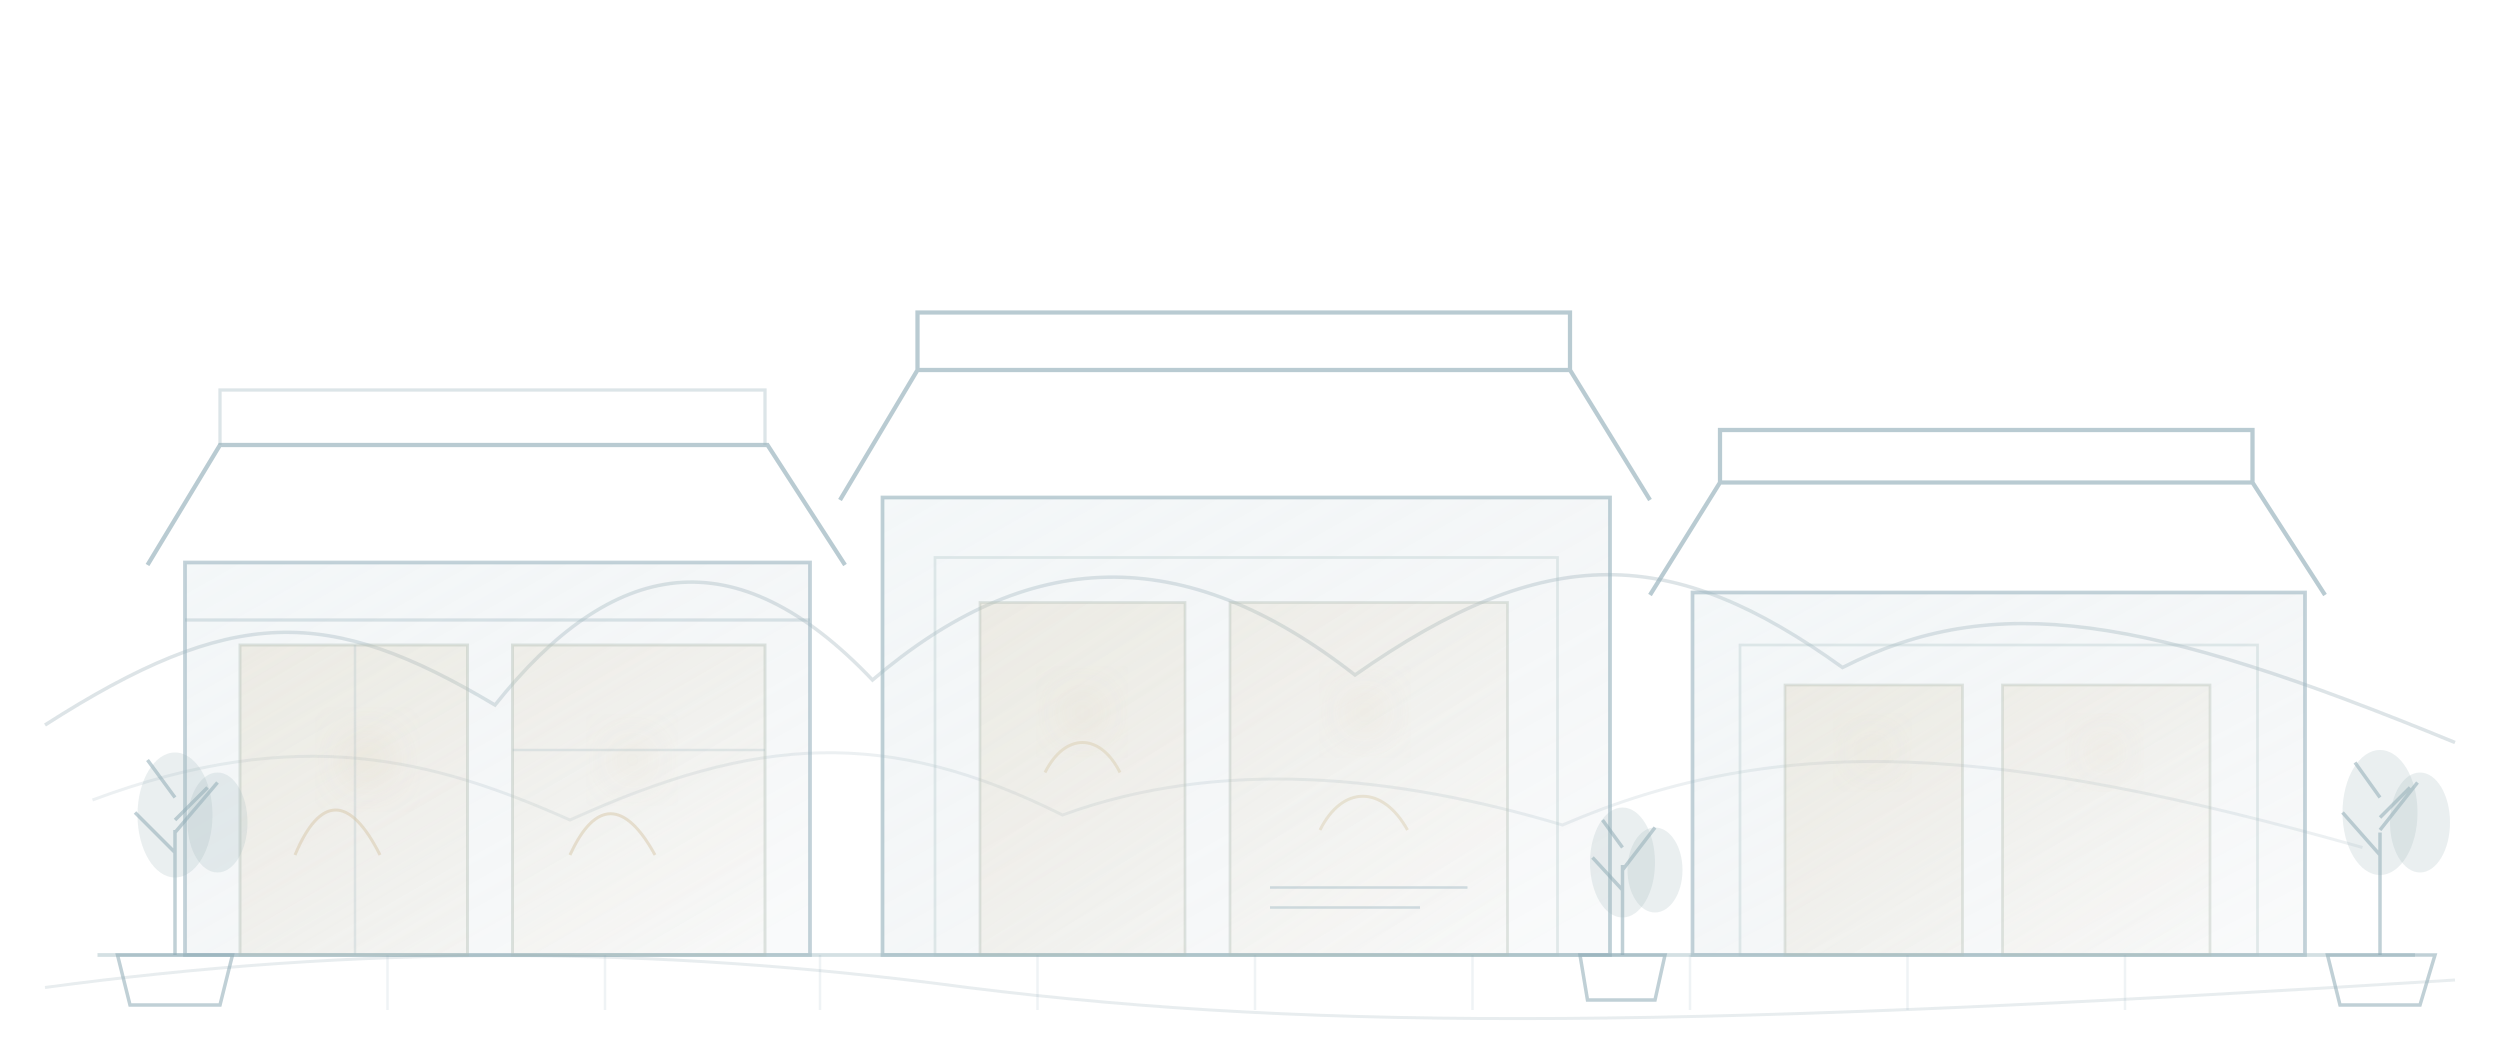
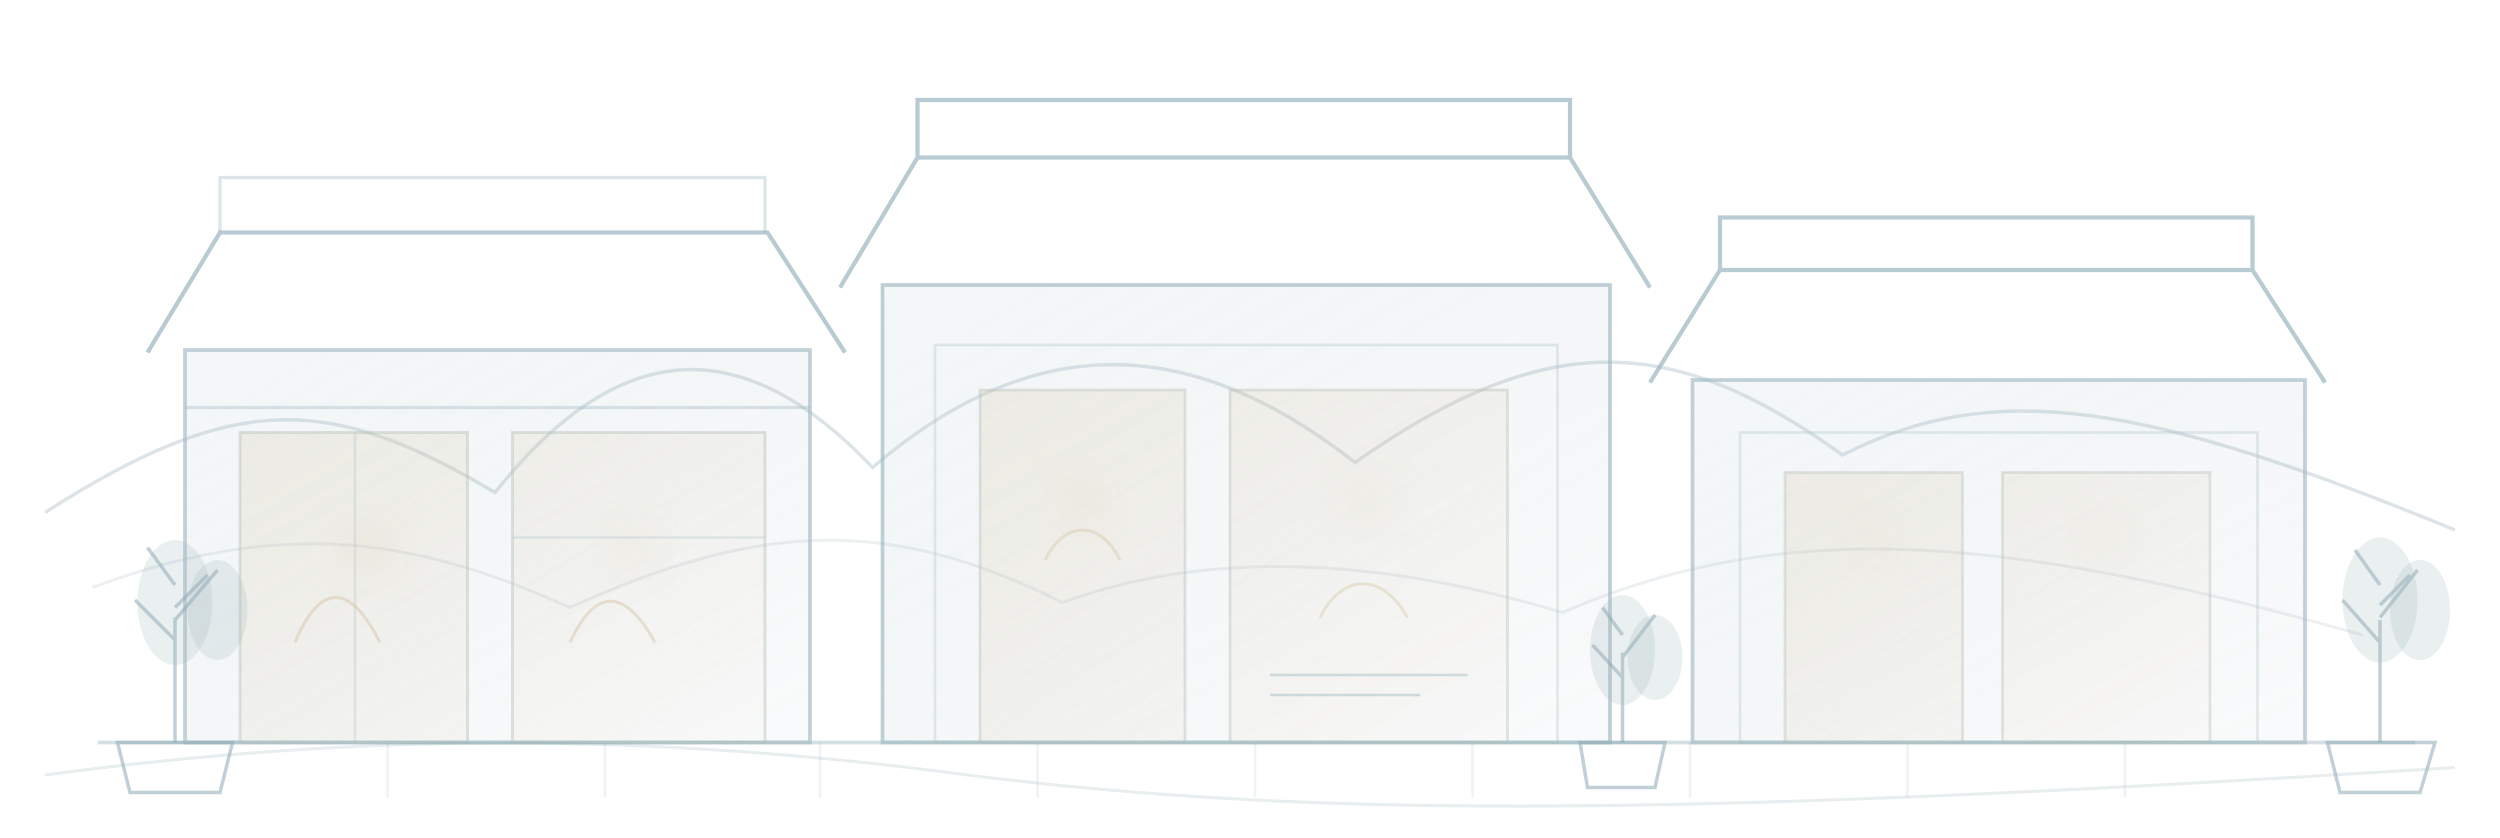
- <svg xmlns="http://www.w3.org/2000/svg" viewBox="0 0 1000 420" fill="none" role="img" aria-label="Архітектурна ілюстрація кварталу з кав’ярнею, барбершопом і крамницею">
+ <svg xmlns="http://www.w3.org/2000/svg" viewBox="0 85 1000 335" fill="none" role="img" aria-label="Архітектурна ілюстрація кварталу з кав’ярнею, барбершопом і крамницею">
  <defs>
    <linearGradient id="glass" x1="0" y1="0" x2="0.9" y2="1">
      <stop stop-color="#AFC9D2" stop-opacity=".14" />
      <stop offset="1" stop-color="#587687" stop-opacity=".035" />
    </linearGradient>
    <linearGradient id="light" x1="0" y1="0" x2="1" y2="1">
      <stop stop-color="#D5C5A4" stop-opacity=".24" />
      <stop offset="1" stop-color="#D5C5A4" stop-opacity=".025" />
    </linearGradient>
    <filter id="glow" x="-80%" y="-80%" width="260%" height="260%">
      <feGaussianBlur stdDeviation="9" />
    </filter>
  </defs>
  <path d="M18 290c75-48 113-48 180-8 47-59 96-68 151-10 62-53 124-56 193-2 77-54 127-52 195-3 61-31 121-21 245 30" stroke="#7894A2" stroke-opacity=".25" stroke-width="1.4" />
  <path d="M37 320c83-31 137-16 191 8 75-34 127-37 197-2 63-23 133-16 200 4 88-38 175-32 320 9" stroke="#7894A2" stroke-opacity=".14" stroke-width="1.2" />
  <path d="M74 225h250v157H74z" fill="url(#glass)" stroke="#9EB7C1" stroke-opacity=".62" stroke-width="1.5" />
  <path d="M59 226 88 178h219l31 48" stroke="#9EB7C1" stroke-opacity=".72" stroke-width="1.7" />
  <path d="M88 178v-22h218v22M74 248h250" stroke="#9EB7C1" stroke-opacity=".36" stroke-width="1.3" />
  <path d="M96 258h91v124H96zM205 258h101v124H205z" fill="url(#light)" stroke="#B6C2B8" stroke-opacity=".43" stroke-width="1.2" />
  <path d="M142 258v124m63-82h101" stroke="#AABEC4" stroke-opacity=".3" stroke-width="1" />
  <circle cx="147" cy="304" r="8" fill="#D5C5A4" fill-opacity=".33" filter="url(#glow)" />
  <circle cx="253" cy="304" r="7" fill="#D5C5A4" fill-opacity=".28" filter="url(#glow)" />
  <path d="M118 342c10-24 22-24 34 0m76 0c10-22 22-22 34 0" stroke="#D5C5A4" stroke-opacity=".47" stroke-width="1.2" />
  <path d="M353 199h291v183H353z" fill="url(#glass)" stroke="#9EB7C1" stroke-opacity=".66" stroke-width="1.5" />
  <path d="m336 200 31-52h261l32 52M367 148v-23h261v23" stroke="#9EB7C1" stroke-opacity=".72" stroke-width="1.7" />
  <path d="M374 223h249v159H374z" stroke="#AABEC4" stroke-opacity=".32" stroke-width="1.1" />
  <path d="M392 241h82v141h-82zM492 241h111v141H492z" fill="url(#light)" stroke="#B6C2B8" stroke-opacity=".42" stroke-width="1.1" />
  <circle cx="433" cy="285" r="7" fill="#D5C5A4" fill-opacity=".3" filter="url(#glow)" />
  <circle cx="546" cy="285" r="7" fill="#D5C5A4" fill-opacity=".29" filter="url(#glow)" />
  <path d="M418 309c8-16 22-16 30 0m80 23c9-18 25-18 35 0" stroke="#D5C5A4" stroke-opacity=".4" stroke-width="1.2" />
  <path d="M508 355h79m-79 8h60" stroke="#9EB7C1" stroke-opacity=".45" stroke-width="1" />
  <path d="M677 237h245v145H677z" fill="url(#glass)" stroke="#9EB7C1" stroke-opacity=".62" stroke-width="1.5" />
  <path d="m660 238 28-45h213l29 45M688 193v-21h213v21" stroke="#9EB7C1" stroke-opacity=".72" stroke-width="1.7" />
  <path d="M696 258h207v124H696z" stroke="#AABEC4" stroke-opacity=".32" stroke-width="1.1" />
  <path d="M714 274h71v108h-71zM801 274h83v108h-83z" fill="url(#light)" stroke="#B6C2B8" stroke-opacity=".4" stroke-width="1.1" />
  <circle cx="749" cy="301" r="6" fill="#D5C5A4" fill-opacity=".27" filter="url(#glow)" />
  <circle cx="842" cy="301" r="6" fill="#D5C5A4" fill-opacity=".3" filter="url(#glow)" />
  <path d="M39 382h927" stroke="#A6BDC5" stroke-opacity=".48" stroke-width="1.5" />
  <path d="M18 395c126-17 242-17 369 0 144 18 293 16 595-3" stroke="#809BA7" stroke-opacity=".18" stroke-width="1.2" />
  <g stroke="#8DA9B4" stroke-opacity=".55" stroke-width="1.4">
    <path d="M47 382h46l-5 20H52zM632 382h34l-4 18h-27zM931 382h43l-6 20h-32z" />
    <path d="M70 382v-50m0 9-16-16m16 8 17-20m-17 6-11-15m11 24 13-13" />
    <path d="M649 382v-36m0 10-12-13m12 5 13-17m-13 8-8-11" />
    <path d="M952 382v-49m0 9-15-17m15 7 15-19m-15 6-10-14m10 22 12-12" />
  </g>
  <g fill="#9FB7BE" fill-opacity=".22">
    <ellipse cx="70" cy="326" rx="15" ry="25" />
    <ellipse cx="87" cy="329" rx="12" ry="20" />
    <ellipse cx="649" cy="345" rx="13" ry="22" />
    <ellipse cx="662" cy="348" rx="11" ry="17" />
    <ellipse cx="952" cy="325" rx="15" ry="25" />
    <ellipse cx="968" cy="329" rx="12" ry="20" />
  </g>
  <path d="M155 382v22m87-22v22m86-22v22m87-22v22m87-22v22m87-22v22m87-22v22m87-22v22m87-22v22" stroke="#8DA9B4" stroke-opacity=".14" stroke-width="1" />
</svg>
